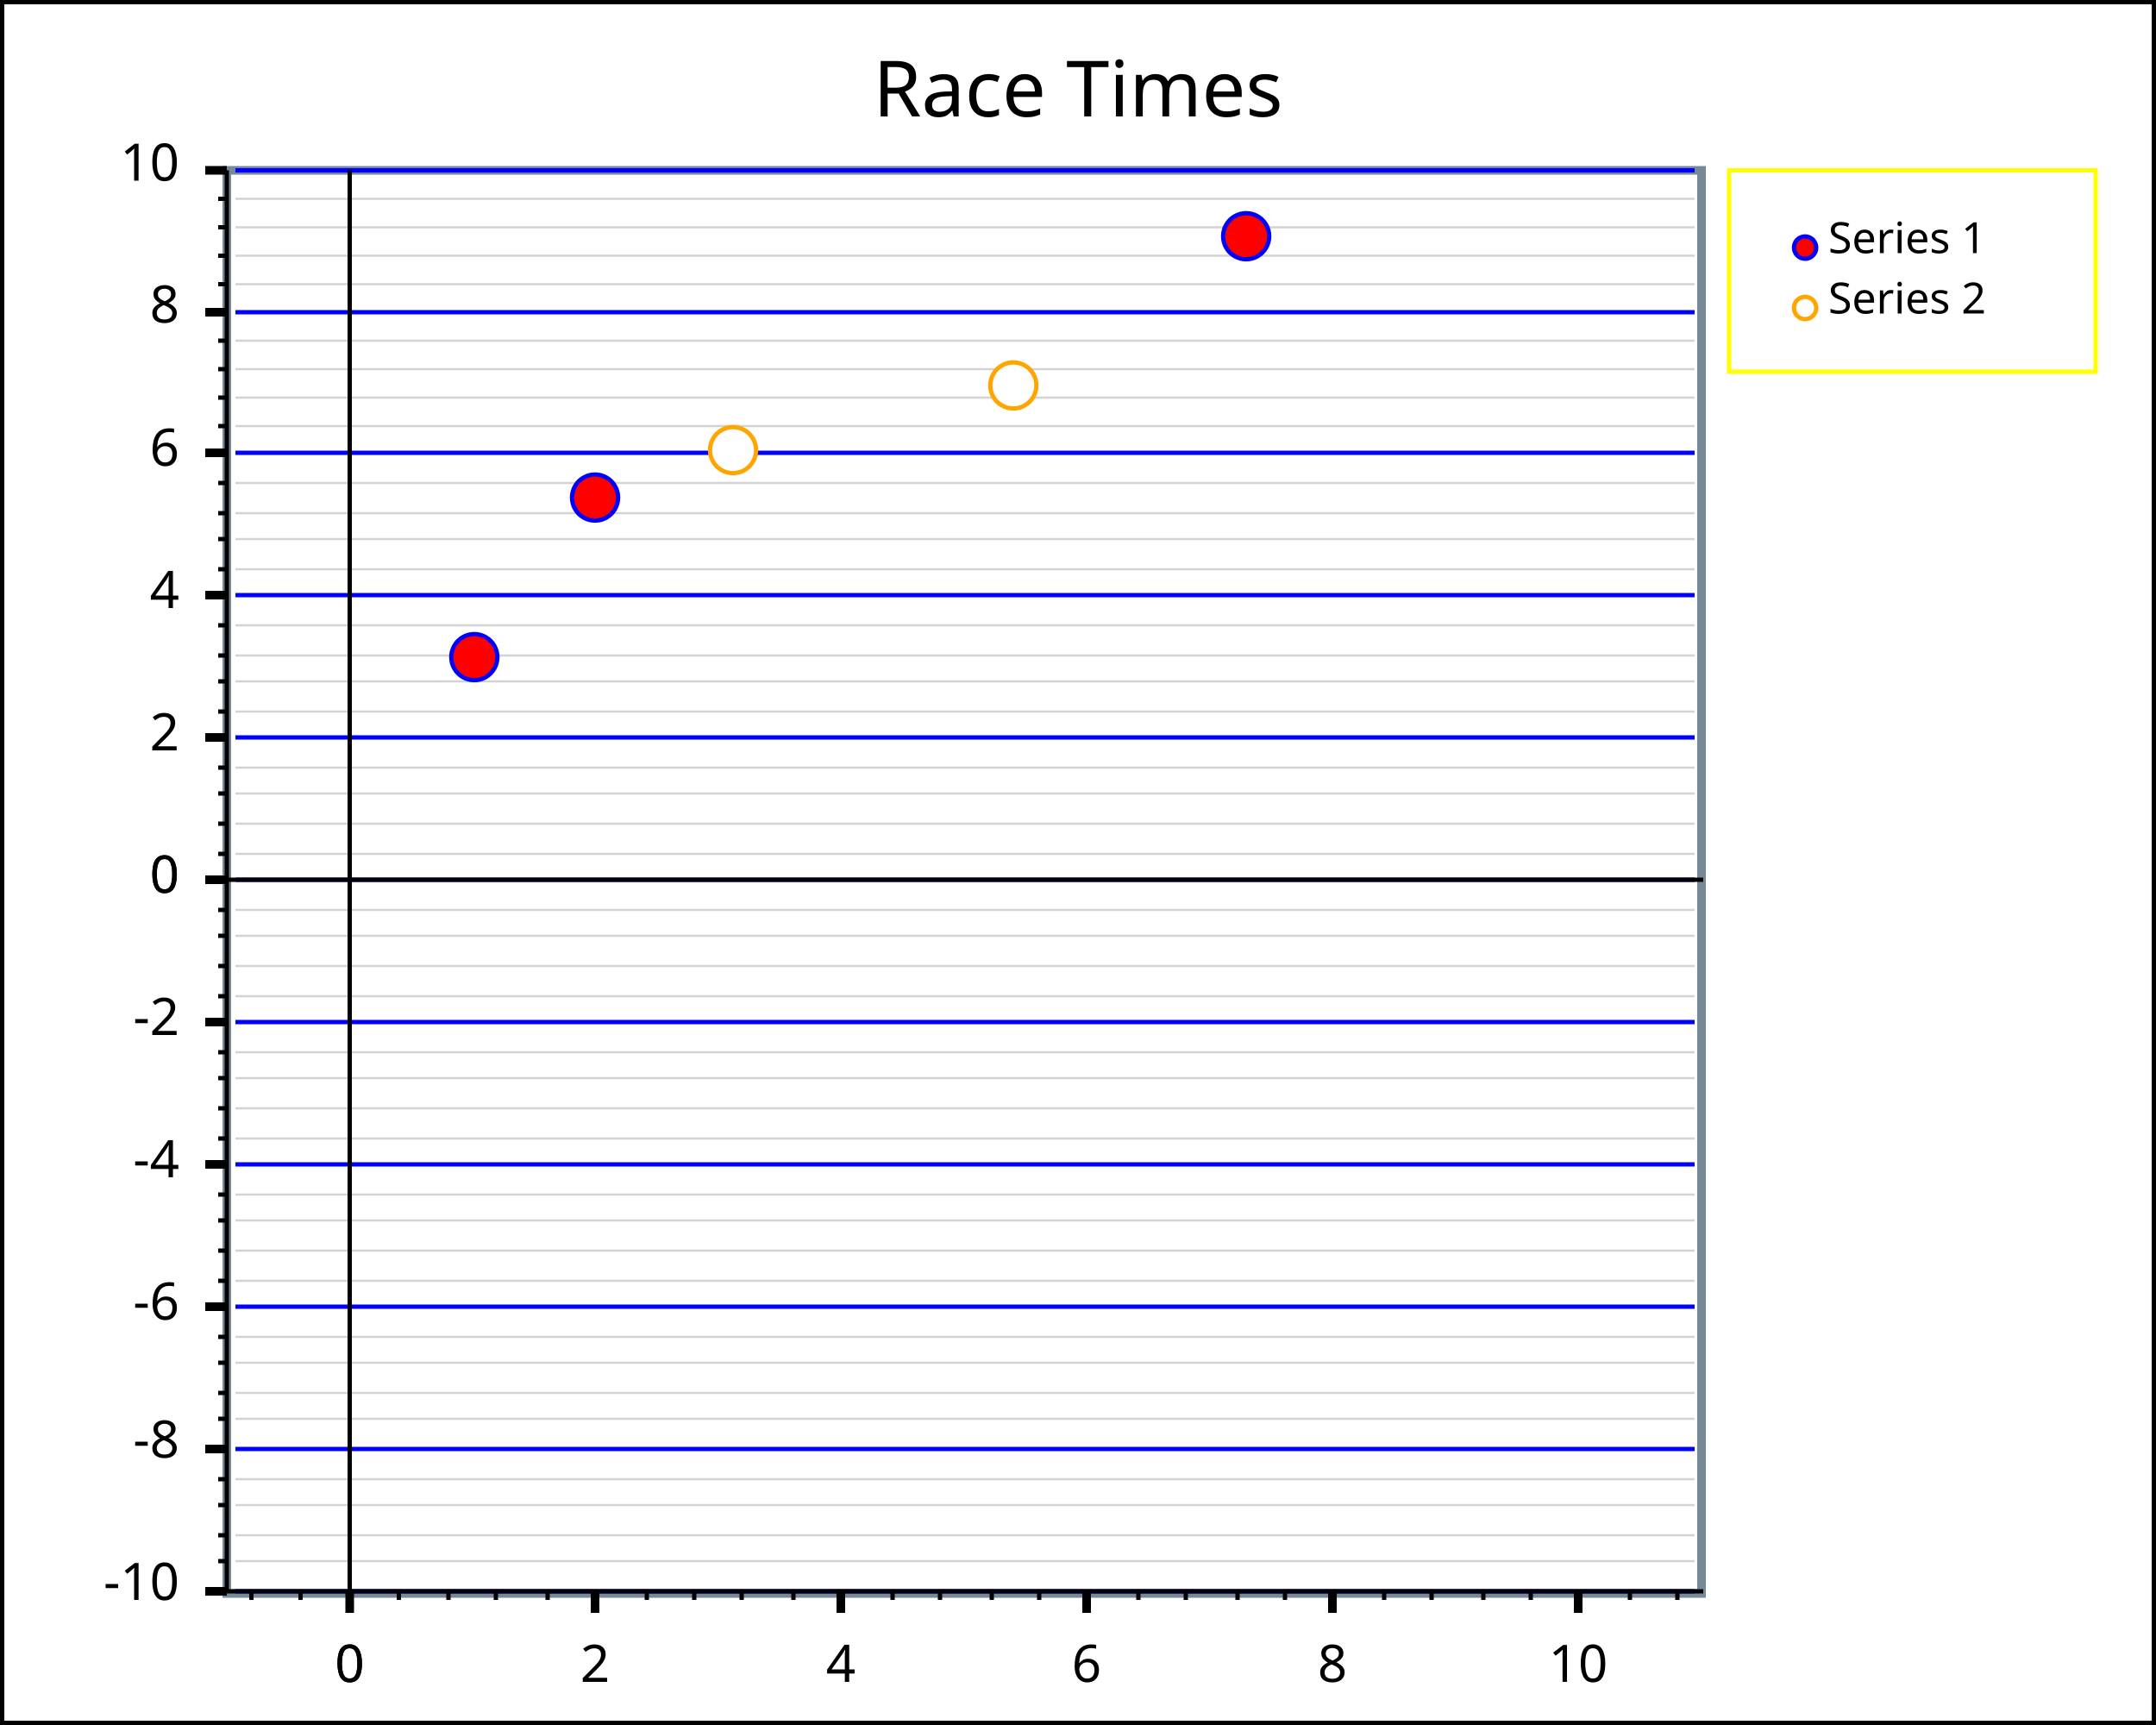
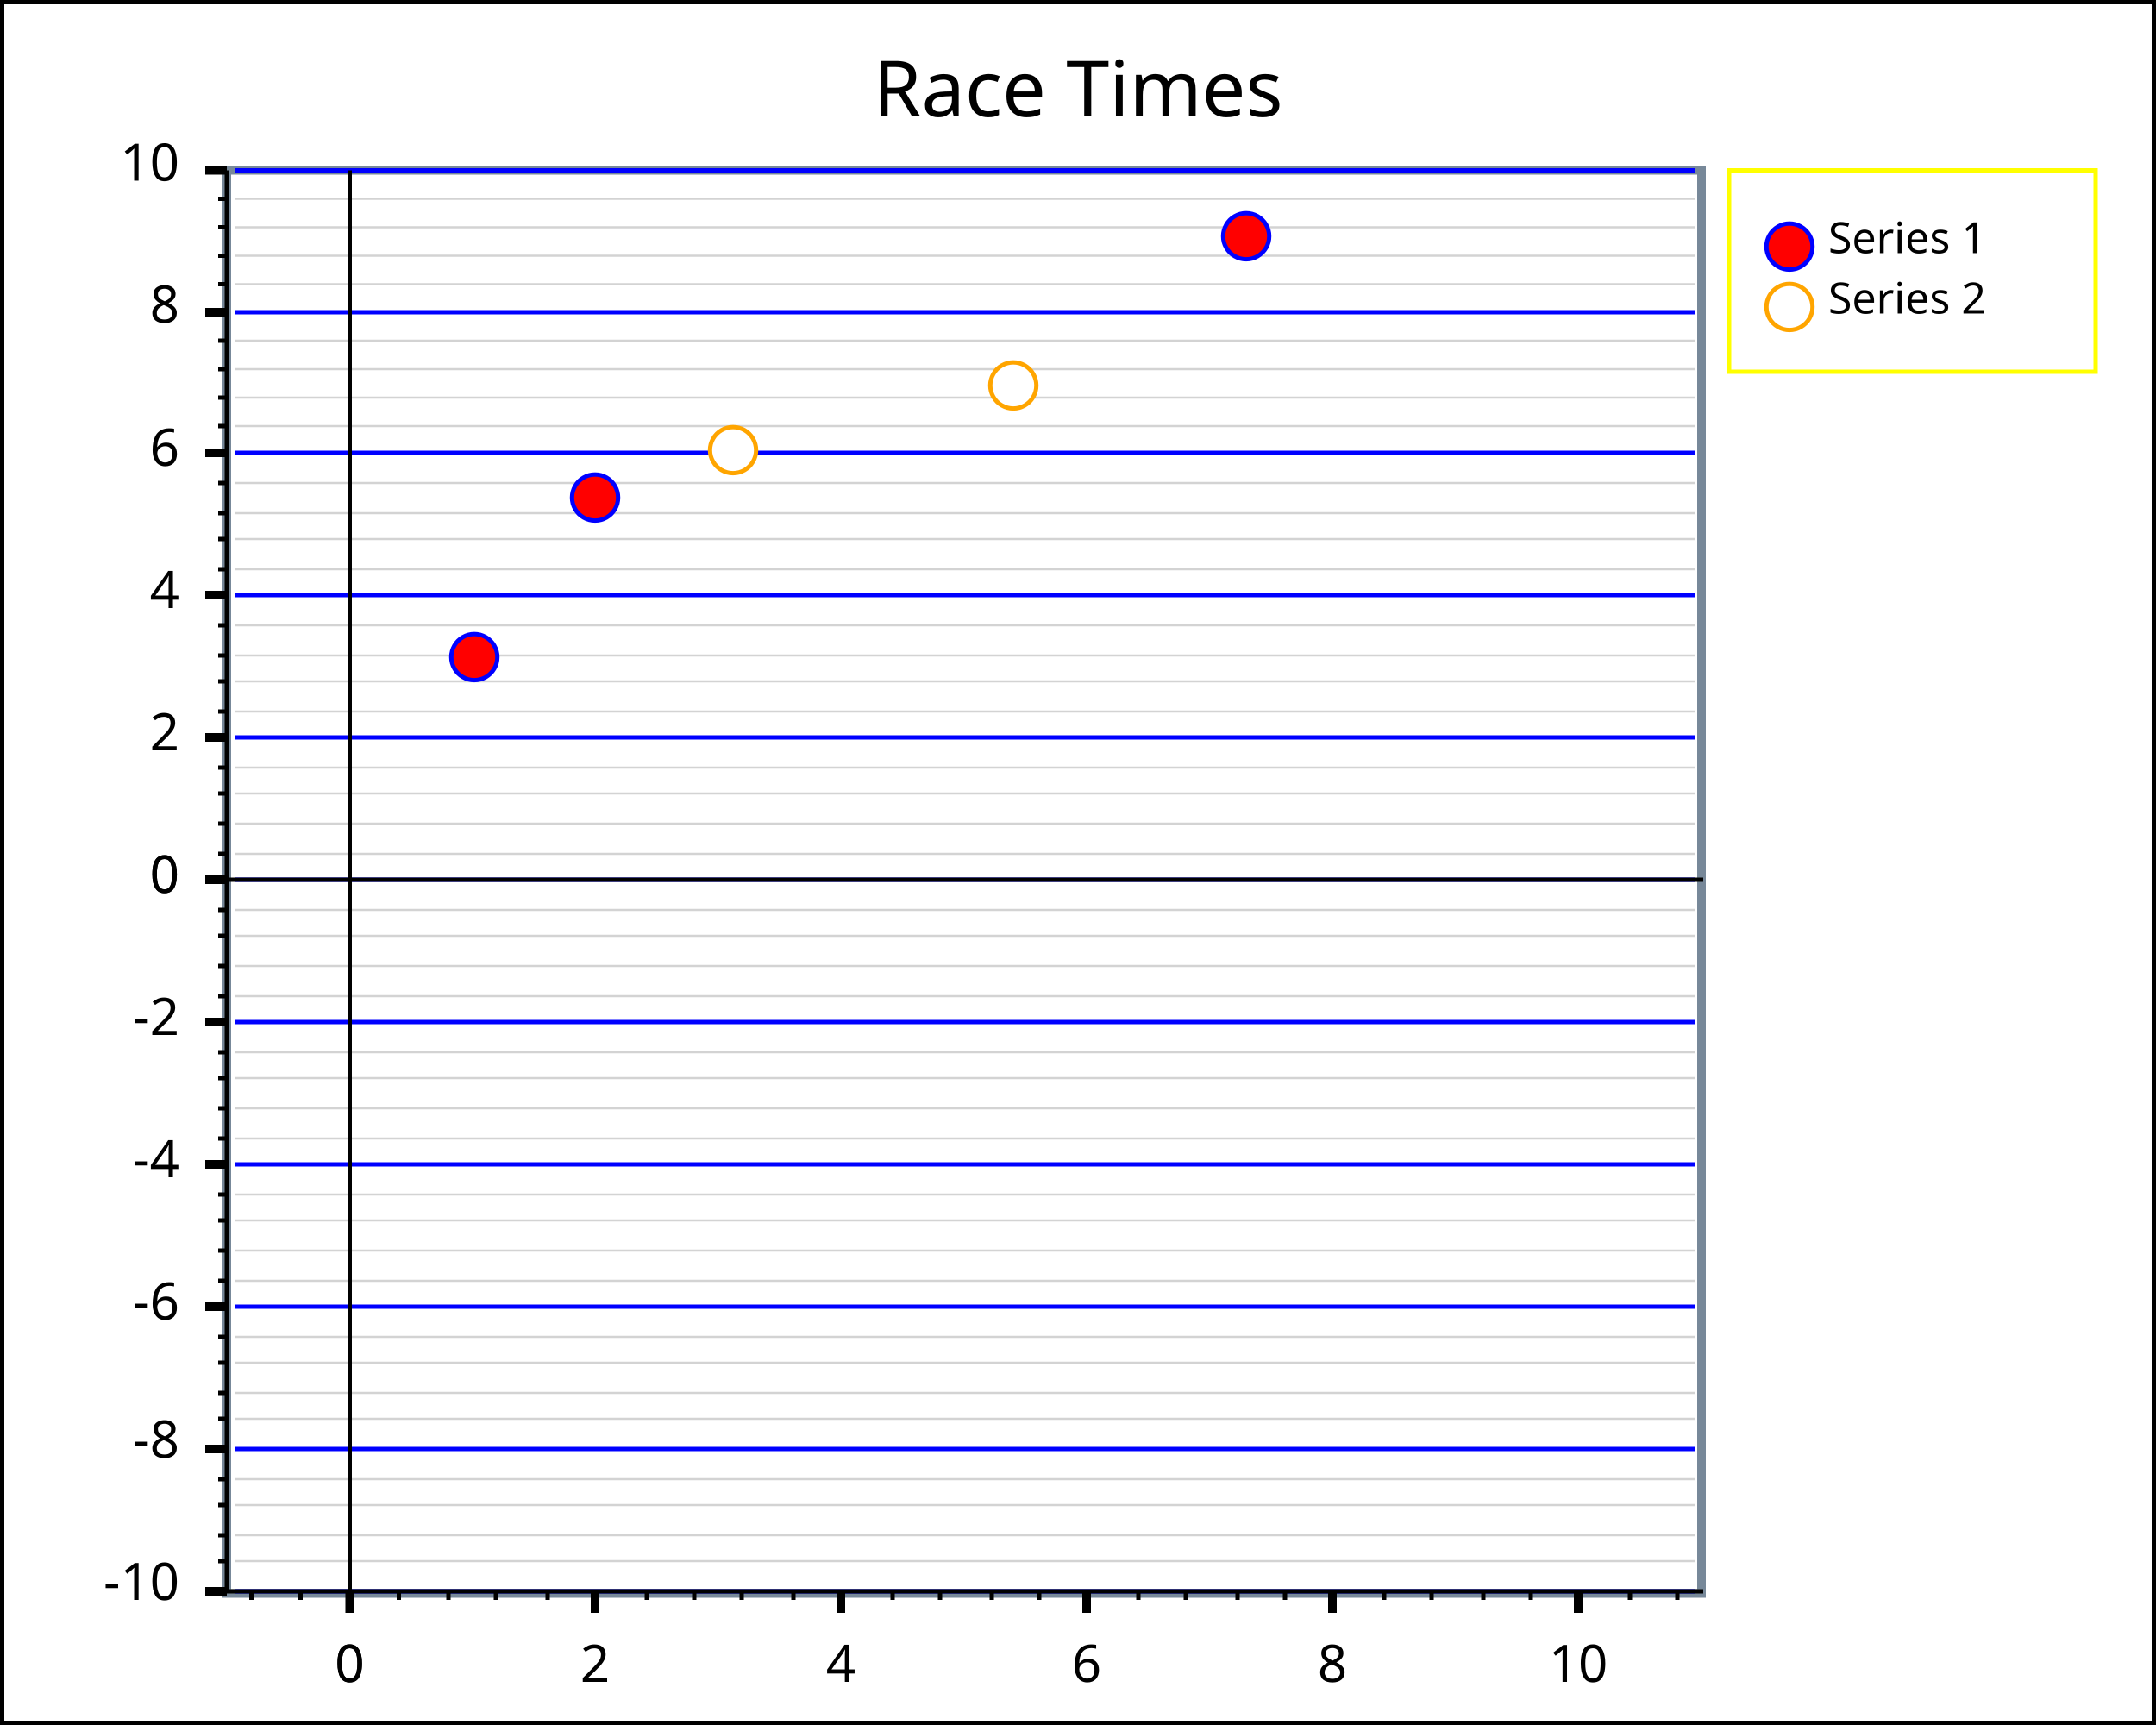
<svg xmlns="http://www.w3.org/2000/svg" width="500" height="400" version="1.1">
  <clipPath id="plot_window">
    <rect x="53.6" y="40.5" width="340" height="328" />
  </clipPath>
  <g id="imageBackground" stroke="rgb(0,0,0)" fill="rgb(255,255,255)" stroke-width="2">
    <rect x="0" y="0" width="500" height="400" />
  </g>
  <g id="plotBackground" stroke="rgb(119,136,153)" fill="rgb(255,255,255)" stroke-width="2">
    <rect x="52.6" y="39.5" width="342" height="330" />
  </g>
  <g id="yMinorGrid" stroke="rgb(211,211,211)" stroke-width="0.5">
-     <path d="M54.6,198 L393,198  M54.6,191 L393,191  M54.6,184 L393,184  M54.6,178 L393,178  M54.6,165 L393,165  M54.6,158 L393,158  M54.6,152 L393,152  M54.6,145 L393,145  M54.6,132 L393,132  M54.6,125 L393,125  M54.6,119 L393,119  M54.6,112 L393,112  M54.6,98.8 L393,98.8  M54.6,92.2 L393,92.2  M54.6,85.6 L393,85.6  M54.6,79 L393,79  M54.6,65.9 L393,65.9  M54.6,59.3 L393,59.3  M54.6,52.7 L393,52.7  M54.6,46.1 L393,46.1  M54.6,204 L393,204  M54.6,211 L393,211  M54.6,217 L393,217  M54.6,224 L393,224  M54.6,231 L393,231  M54.6,237 L393,237  M54.6,244 L393,244  M54.6,250 L393,250  M54.6,257 L393,257  M54.6,264 L393,264  M54.6,270 L393,270  M54.6,270 L393,270  M54.6,277 L393,277  M54.6,283 L393,283  M54.6,290 L393,290  M54.6,297 L393,297  M54.6,303 L393,303  M54.6,310 L393,310  M54.6,316 L393,316  M54.6,323 L393,323  M54.6,329 L393,329  M54.6,336 L393,336  M54.6,343 L393,343  M54.6,349 L393,349  M54.6,356 L393,356  M54.6,362 L393,362  M54.6,369 L393,369  " fill="none" />
+     <path d="    M54.6,198 L393,198     M54.6,191 L393,191     M54.6,184 L393,184     M54.6,178 L393,178     M54.6,165 L393,165     M54.6,158 L393,158     M54.6,152 L393,152     M54.6,145 L393,145     M54.6,132 L393,132     M54.6,125 L393,125     M54.6,119 L393,119     M54.6,112 L393,112     M54.6,98.8 L393,98.8     M54.6,92.2 L393,92.2     M54.6,85.6 L393,85.6     M54.6,79 L393,79     M54.6,65.9 L393,65.9     M54.6,59.3 L393,59.3     M54.6,52.7 L393,52.7     M54.6,46.1 L393,46.1     M54.6,204 L393,204     M54.6,211 L393,211     M54.6,217 L393,217     M54.6,224 L393,224     M54.6,231 L393,231     M54.6,237 L393,237     M54.6,244 L393,244     M54.6,250 L393,250     M54.6,257 L393,257     M54.6,264 L393,264     M54.6,270 L393,270     M54.6,270 L393,270     M54.6,277 L393,277     M54.6,283 L393,283     M54.6,290 L393,290     M54.6,297 L393,297     M54.6,303 L393,303     M54.6,310 L393,310     M54.6,316 L393,316     M54.6,323 L393,323     M54.6,329 L393,329     M54.6,336 L393,336     M54.6,343 L393,343     M54.6,349 L393,349     M54.6,356 L393,356     M54.6,362 L393,362     M54.6,369 L393,369     " fill="none" />
  </g>
  <g id="yMajorGrid" stroke="rgb(0,0,255)" stroke-width="1">
-     <path d="M54.6,204 L393,204  M54.6,171 L393,171  M54.6,138 L393,138  M54.6,105 L393,105  M54.6,72.4 L393,72.4  M54.6,39.5 L393,39.5  M54.6,204 L393,204  M54.6,237 L393,237  M54.6,270 L393,270  M54.6,303 L393,303  M54.6,336 L393,336  M54.6,369 L393,369  " fill="none" />
+     <path d="    M54.6,204 L393,204     M54.6,171 L393,171     M54.6,138 L393,138     M54.6,105 L393,105     M54.6,72.4 L393,72.4     M54.6,39.5 L393,39.5     M54.6,204 L393,204     M54.6,237 L393,237     M54.6,270 L393,270     M54.6,303 L393,303     M54.6,336 L393,336     M54.6,369 L393,369     " fill="none" />
  </g>
  <g id="xMinorGrid" stroke="rgb(200,220,255)" stroke-width="0.5">
- </g>
+ 	</g>
  <g id="xMajorGrid" stroke="rgb(200,220,255)" stroke-width="1">
- </g>
+ 	</g>
  <g id="yAxis" stroke="rgb(0,0,0)" stroke-width="1">
    <line x1="81.1" y1="39.5" x2="81.1" y2="374" />
    <line x1="52.6" y1="39.5" x2="52.6" y2="369" />
  </g>
  <g id="xAxis" stroke="rgb(0,0,0)" stroke-width="1">
    <line x1="47.6" y1="204" x2="395" y2="204" />
    <line x1="47.6" y1="369" x2="395" y2="369" />
  </g>
  <g id="yMinorTicks" stroke="rgb(0,0,0)" stroke-width="1">
-     <path d="M50.6,198 L52.6,198  M50.6,191 L52.6,191  M50.6,184 L52.6,184  M50.6,178 L52.6,178  M50.6,165 L52.6,165  M50.6,158 L52.6,158  M50.6,152 L52.6,152  M50.6,145 L52.6,145  M50.6,132 L52.6,132  M50.6,125 L52.6,125  M50.6,119 L52.6,119  M50.6,112 L52.6,112  M50.6,98.8 L52.6,98.8  M50.6,92.2 L52.6,92.2  M50.6,85.6 L52.6,85.6  M50.6,79 L52.6,79  M50.6,65.9 L52.6,65.9  M50.6,59.3 L52.6,59.3  M50.6,52.7 L52.6,52.7  M50.6,46.1 L52.6,46.1  M50.6,204 L52.6,204  M50.6,211 L52.6,211  M50.6,217 L52.6,217  M50.6,224 L52.6,224  M50.6,231 L52.6,231  M50.6,237 L52.6,237  M50.6,244 L52.6,244  M50.6,250 L52.6,250  M50.6,257 L52.6,257  M50.6,264 L52.6,264  M50.6,270 L52.6,270  M50.6,270 L52.6,270  M50.6,277 L52.6,277  M50.6,283 L52.6,283  M50.6,290 L52.6,290  M50.6,297 L52.6,297  M50.6,303 L52.6,303  M50.6,310 L52.6,310  M50.6,316 L52.6,316  M50.6,323 L52.6,323  M50.6,329 L52.6,329  M50.6,336 L52.6,336  M50.6,343 L52.6,343  M50.6,349 L52.6,349  M50.6,356 L52.6,356  M50.6,362 L52.6,362  M50.6,369 L52.6,369  " fill="none" />
+     <path d="    M50.6,198 L52.6,198     M50.6,191 L52.6,191     M50.6,184 L52.6,184     M50.6,178 L52.6,178     M50.6,165 L52.6,165     M50.6,158 L52.6,158     M50.6,152 L52.6,152     M50.6,145 L52.6,145     M50.6,132 L52.6,132     M50.6,125 L52.6,125     M50.6,119 L52.6,119     M50.6,112 L52.6,112     M50.6,98.8 L52.6,98.8     M50.6,92.2 L52.6,92.2     M50.6,85.6 L52.6,85.6     M50.6,79 L52.6,79     M50.6,65.9 L52.6,65.9     M50.6,59.3 L52.6,59.3     M50.6,52.7 L52.6,52.7     M50.6,46.1 L52.6,46.1     M50.6,204 L52.6,204     M50.6,211 L52.6,211     M50.6,217 L52.6,217     M50.6,224 L52.6,224     M50.6,231 L52.6,231     M50.6,237 L52.6,237     M50.6,244 L52.6,244     M50.6,250 L52.6,250     M50.6,257 L52.6,257     M50.6,264 L52.6,264     M50.6,270 L52.6,270     M50.6,270 L52.6,270     M50.6,277 L52.6,277     M50.6,283 L52.6,283     M50.6,290 L52.6,290     M50.6,297 L52.6,297     M50.6,303 L52.6,303     M50.6,310 L52.6,310     M50.6,316 L52.6,316     M50.6,323 L52.6,323     M50.6,329 L52.6,329     M50.6,336 L52.6,336     M50.6,343 L52.6,343     M50.6,349 L52.6,349     M50.6,356 L52.6,356     M50.6,362 L52.6,362     M50.6,369 L52.6,369     " fill="none" />
  </g>
  <g id="xMinorTicks" stroke="rgb(0,0,0)" stroke-width="1">
-     <path d="M92.5,369 L92.5,371  M104,369 L104,371  M115,369 L115,371  M127,369 L127,371  M150,369 L150,371  M161,369 L161,371  M172,369 L172,371  M184,369 L184,371  M207,369 L207,371  M218,369 L218,371  M230,369 L230,371  M241,369 L241,371  M264,369 L264,371  M275,369 L275,371  M287,369 L287,371  M298,369 L298,371  M321,369 L321,371  M332,369 L332,371  M344,369 L344,371  M355,369 L355,371  M378,369 L378,371  M389,369 L389,371  M69.7,369 L69.7,371  M58.3,369 L58.3,371  " fill="none" />
+     <path d="    M92.5,369 L92.5,371     M104,369 L104,371     M115,369 L115,371     M127,369 L127,371     M150,369 L150,371     M161,369 L161,371     M172,369 L172,371     M184,369 L184,371     M207,369 L207,371     M218,369 L218,371     M230,369 L230,371     M241,369 L241,371     M264,369 L264,371     M275,369 L275,371     M287,369 L287,371     M298,369 L298,371     M321,369 L321,371     M332,369 L332,371     M344,369 L344,371     M355,369 L355,371     M378,369 L378,371     M389,369 L389,371     M69.7,369 L69.7,371     M58.3,369 L58.3,371     " fill="none" />
  </g>
  <g id="yMajorTicks" stroke="rgb(0,0,0)" stroke-width="2">
-     <path d="M47.6,204 L52.6,204  M47.6,171 L52.6,171  M47.6,138 L52.6,138  M47.6,105 L52.6,105  M47.6,72.4 L52.6,72.4  M47.6,39.5 L52.6,39.5  M47.6,204 L52.6,204  M47.6,237 L52.6,237  M47.6,270 L52.6,270  M47.6,303 L52.6,303  M47.6,336 L52.6,336  M47.6,369 L52.6,369  " fill="none" />
+     <path d="    M47.6,204 L52.6,204     M47.6,171 L52.6,171     M47.6,138 L52.6,138     M47.6,105 L52.6,105     M47.6,72.4 L52.6,72.4     M47.6,39.5 L52.6,39.5     M47.6,204 L52.6,204     M47.6,237 L52.6,237     M47.6,270 L52.6,270     M47.6,303 L52.6,303     M47.6,336 L52.6,336     M47.6,369 L52.6,369     " fill="none" />
  </g>
  <g id="xMajorTicks" stroke="rgb(0,0,0)" stroke-width="2">
-     <path d="M81.1,369 L81.1,374  M138,369 L138,374  M195,369 L195,374  M252,369 L252,374  M309,369 L309,374  M366,369 L366,374  M81.1,369 L81.1,374  " fill="none" />
+     <path d="    M81.1,369 L81.1,374     M138,369 L138,374     M195,369 L195,374     M252,369 L252,374     M309,369 L309,374     M366,369 L366,374     M81.1,369 L81.1,374     " fill="none" />
  </g>
  <g id="xTicksValues" font-size="12" font-family="Lucida Sans Unicode" text-anchor="middle">
    <text x="81.1" y="390">0
- 	</text>
+ 		</text>
    <text x="138" y="390">2
- 	</text>
+ 		</text>
    <text x="195" y="390">4
- 	</text>
+ 		</text>
    <text x="252" y="390">6
- 	</text>
+ 		</text>
    <text x="309" y="390">8
- 	</text>
+ 		</text>
    <text x="366" y="390">10
- 	</text>
+ 		</text>
    <text x="81.1" y="390">0
- 	</text>
+ 		</text>
  </g>
  <g id="yTicksValues" font-size="12" font-family="Lucida Sans Unicode" text-anchor="end">
    <text x="41.6" y="207">0
- 	</text>
+ 		</text>
    <text x="41.6" y="174">2
- 	</text>
+ 		</text>
    <text x="41.6" y="141">4
- 	</text>
+ 		</text>
    <text x="41.6" y="108">6
- 	</text>
+ 		</text>
    <text x="41.6" y="74.8">8
- 	</text>
+ 		</text>
    <text x="41.6" y="41.9">10
- 	</text>
+ 		</text>
    <text x="41.6" y="207">0
- 	</text>
+ 		</text>
    <text x="41.6" y="240">-2
- 	</text>
+ 		</text>
    <text x="41.6" y="273">-4
- 	</text>
+ 		</text>
    <text x="41.6" y="306">-6
- 	</text>
+ 		</text>
    <text x="41.6" y="338">-8
- 	</text>
+ 		</text>
    <text x="41.6" y="371">-10
- 	</text>
+ 		</text>
  </g>
  <g id="yLabel">
    <text x="14.9" y="204" text-anchor="middle" transform="rotate(-90 14.9 204)" font-size="14" font-family="Lucida Sans Unicode">
- 	</text>
+ 		</text>
  </g>
  <g id="xLabel">
    <text x="224" y="402" text-anchor="middle" font-size="12" font-family="Lucida Sans Unicode">
- 	</text>
+ 		</text>
  </g>
  <g id="plotPoints" clip-path="url(#plot_window)">
    <g stroke="rgb(0,0,255)" fill="rgb(255,0,0)" font-size="14" font-family="Lucida Sans Unicode" text-anchor="middle">
      <text x="110" y="156">●
- 	</text>
+ 		</text>
      <text x="138" y="119">●
- 	</text>
+ 		</text>
      <text x="289" y="58.4">●
- 	</text>
+ 		</text>
    </g>
    <g stroke="rgb(255,165,0)" fill="rgb(255,255,255)" font-size="14" font-family="Lucida Sans Unicode" text-anchor="middle">
      <text x="170" y="108">●
- 	</text>
+ 		</text>
      <text x="235" y="93">●
- 	</text>
+ 		</text>
    </g>
  </g>
  <g id="legendBackground" stroke="rgb(255,255,0)" fill="rgb(255,255,255)" stroke-width="1">
    <rect x="401" y="39.5" width="85" height="46.7" />
  </g>
  <g id="legendPoints">
-     <g stroke="rgb(0,0,255)" fill="rgb(255,0,0)">
+     <g stroke="rgb(0,0,255)" fill="rgb(255,0,0)" font-size="14" font-family="Lucida Sans Unicode" text-anchor="middle">
      <text x="415" y="60.8">●
- 	</text>
+ 		</text>
    </g>
-     <g stroke="rgb(255,165,0)" fill="rgb(255,255,255)">
+     <g stroke="rgb(255,165,0)" fill="rgb(255,255,255)" font-size="14" font-family="Lucida Sans Unicode" text-anchor="middle">
      <text x="415" y="74.8">●
- 	</text>
+ 		</text>
    </g>
  </g>
  <g id="legendText">
    <text x="424" y="58.7" font-size="10" font-family="Lucida Sans Unicode" font-weight="normal" textLength="49.2">Series 1
- 	</text>
+ 		</text>
    <text x="424" y="72.7" font-size="10" font-family="Lucida Sans Unicode" font-weight="normal" textLength="49.2">Series 2
- 	</text>
+ 		</text>
  </g>
  <g id="title">
    <text x="250" y="27" text-anchor="middle" font-size="18" font-family="Lucida Sans Unicode" font-weight="normal">Race Times
- 	</text>
+ 		</text>
  </g>
  <g id="plotXValues">
- </g>
+ 	</g>
  <g id="plotYValues">
- </g>
+ 	</g>
</svg>
